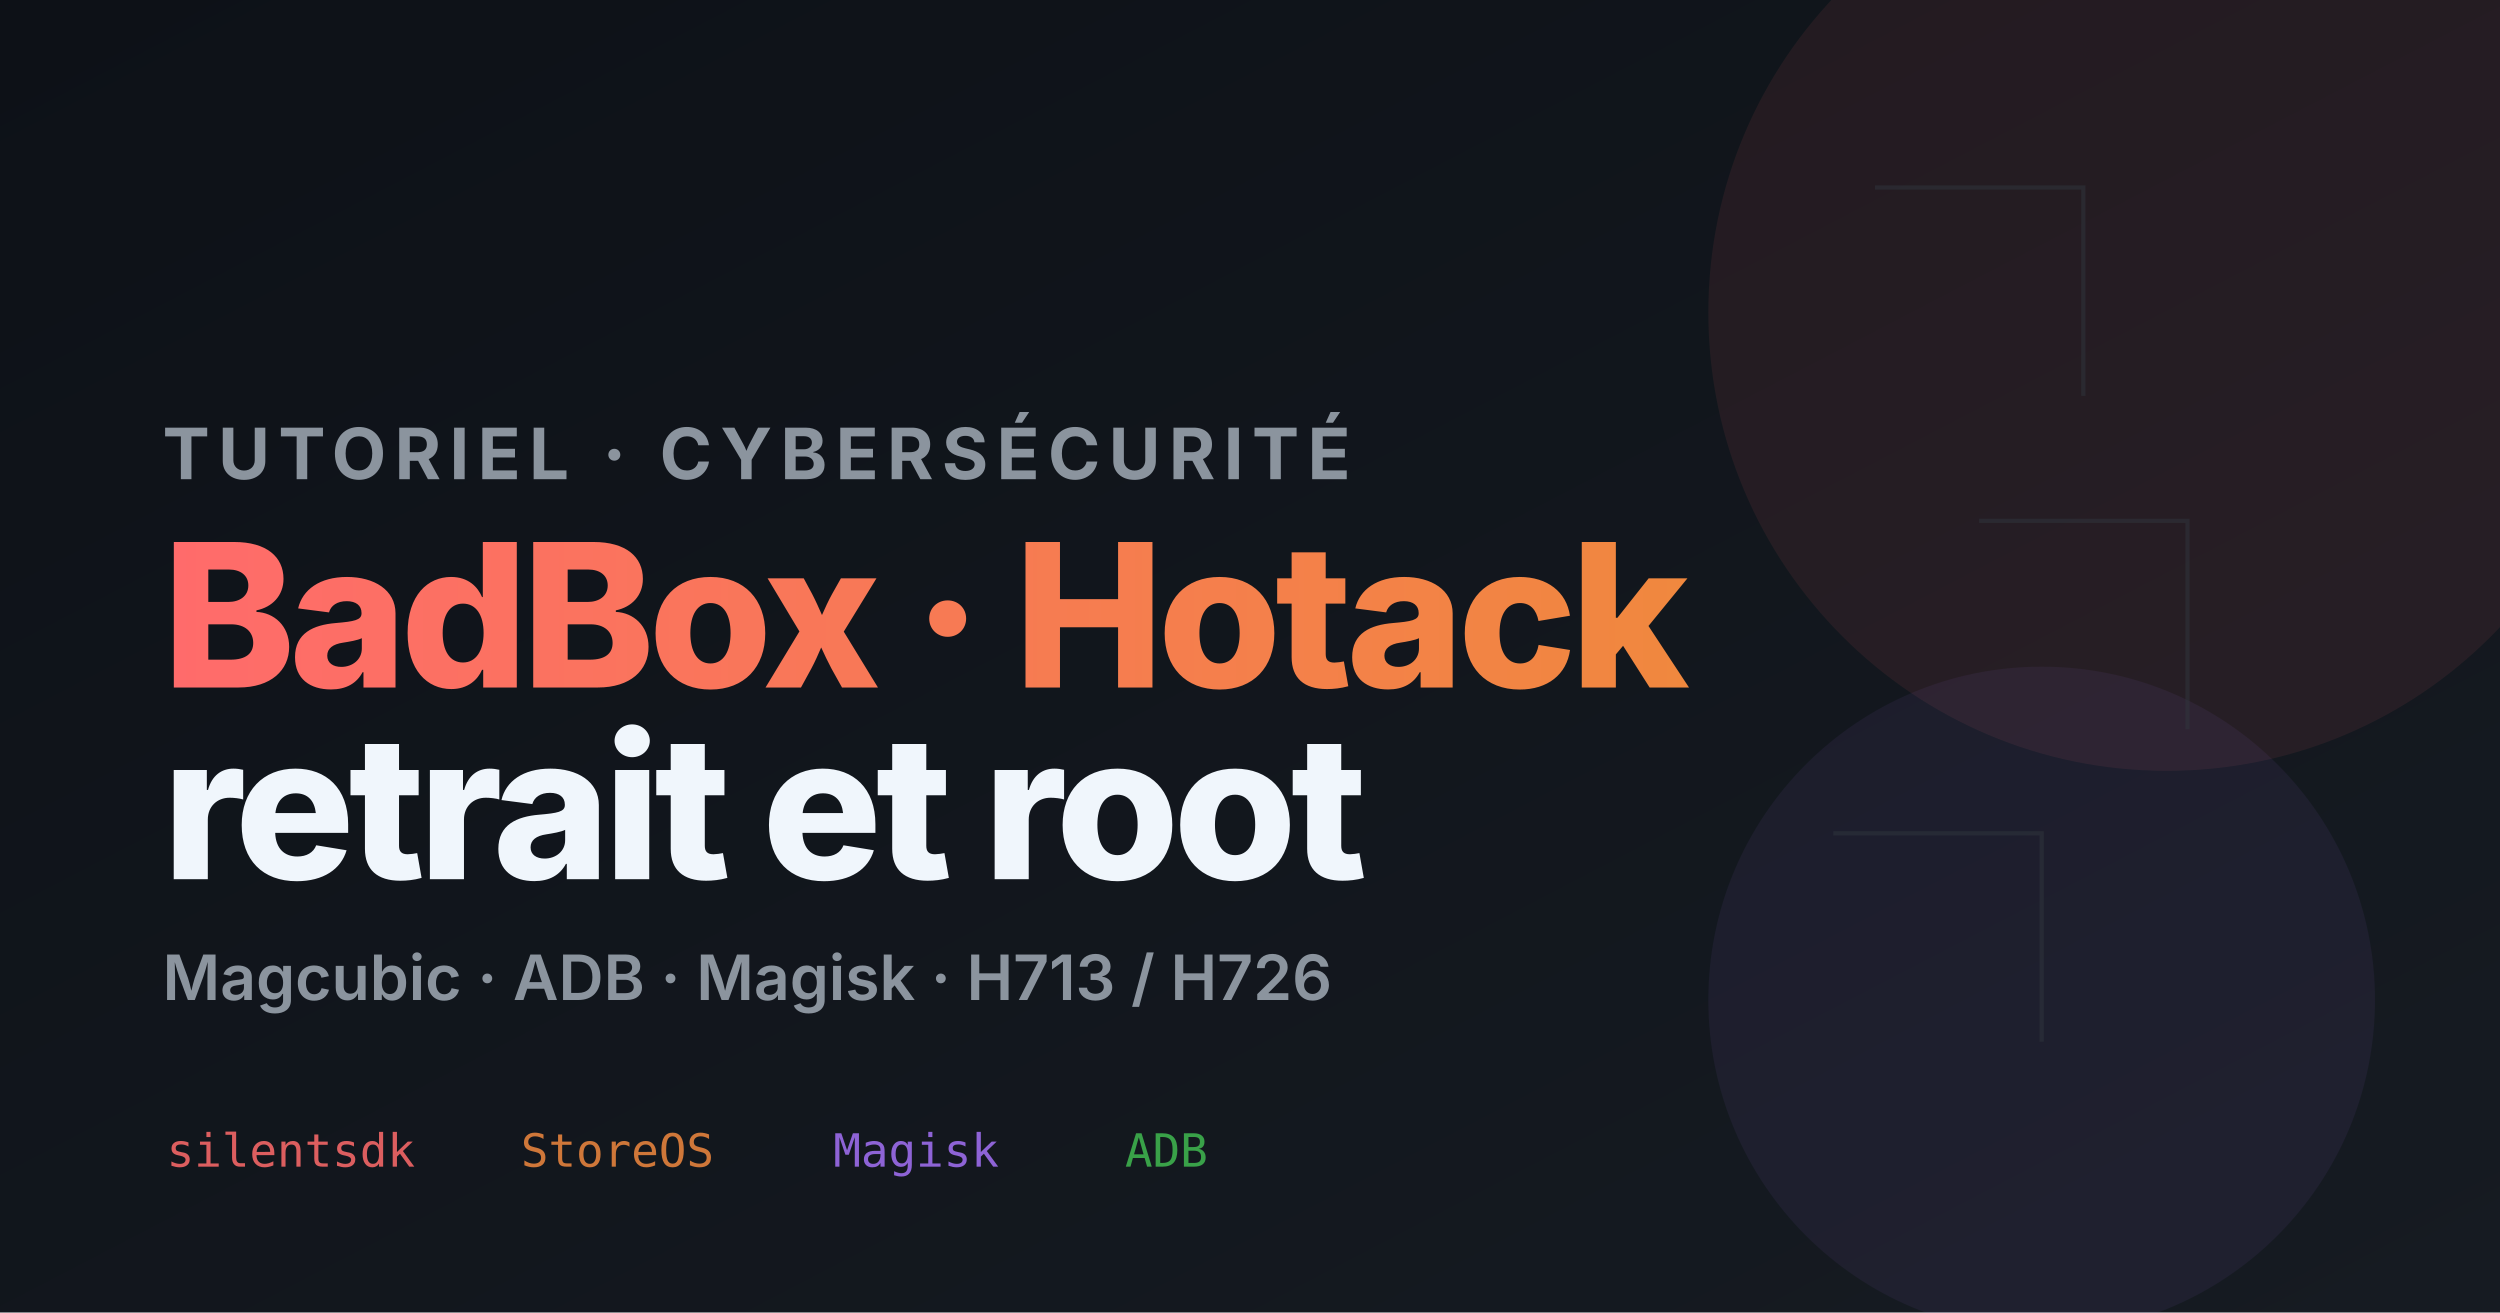
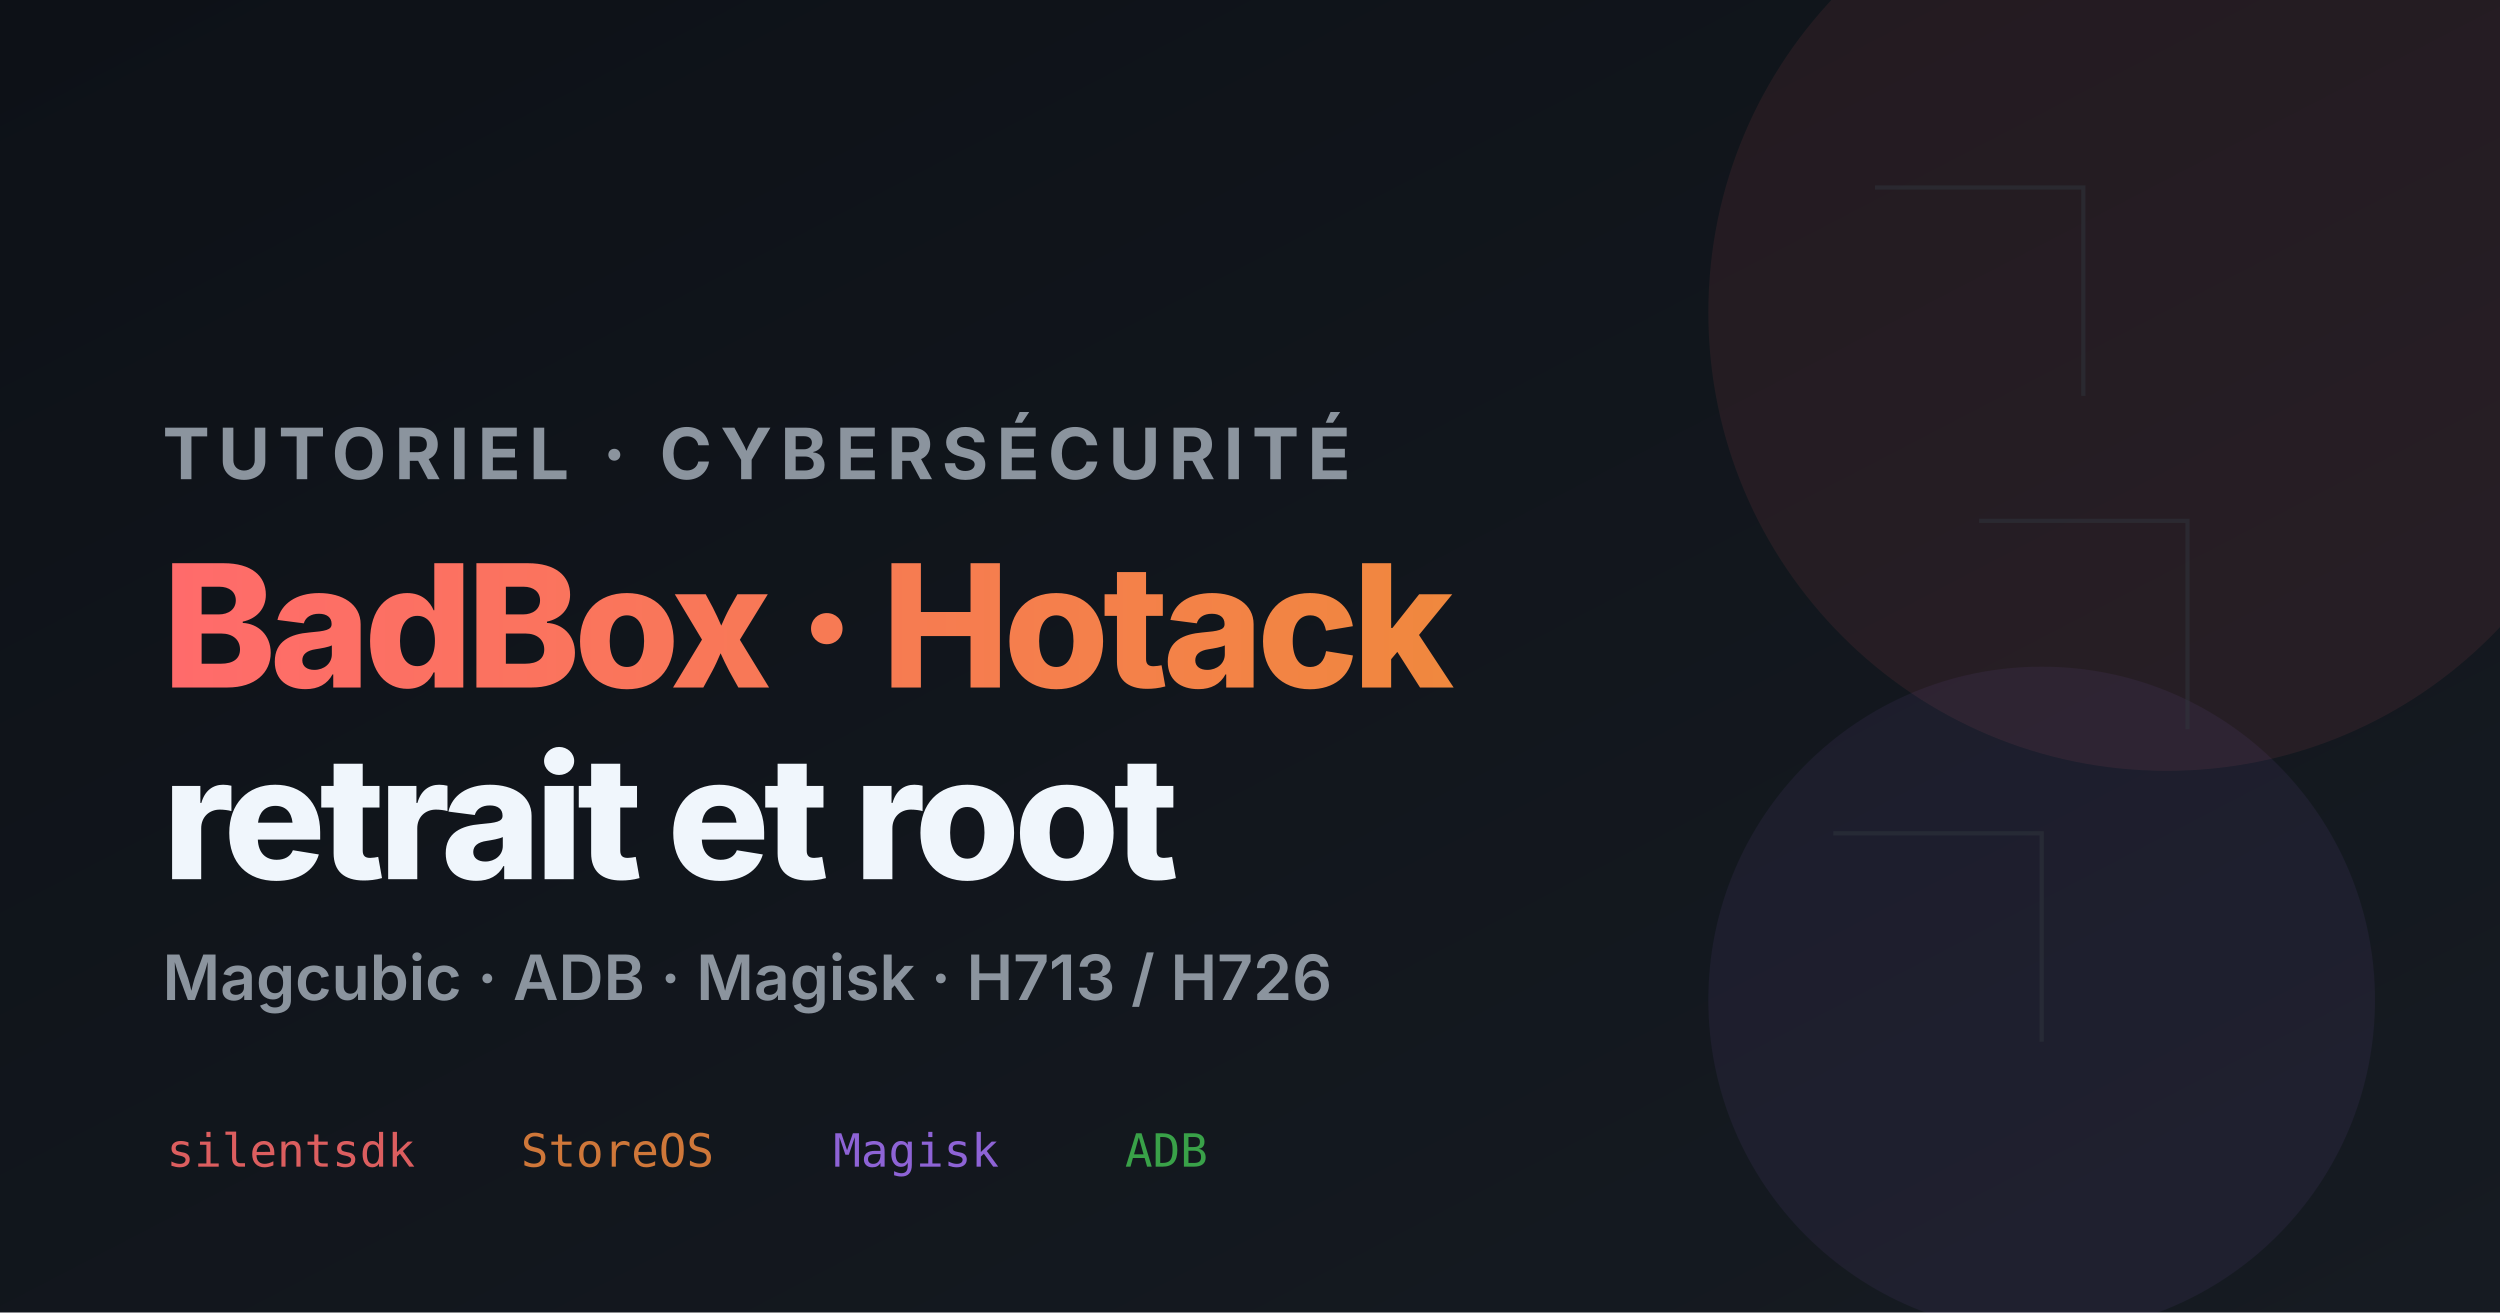
<svg xmlns="http://www.w3.org/2000/svg" width="1200" height="630" aria-label="BadBox Hotack : retrait et root" role="img" viewBox="0 0 1200 630">
  <defs>
    <linearGradient id="bg" x1="0" x2="1" y1="0" y2="1">
      <stop offset="0%" stop-color="#0d1117" />
      <stop offset="100%" stop-color="#161b22" />
    </linearGradient>
    <linearGradient id="title" x1="0" x2="1" y1="0" y2="0">
      <stop offset="0%" stop-color="#ff6b6b" />
      <stop offset="100%" stop-color="#f0883e" />
    </linearGradient>
  </defs>
  <rect width="1200" height="630" fill="url(#bg)" />
  <circle cx="1040" cy="150" r="220" fill="#ff6b6b" opacity=".08" />
  <circle cx="980" cy="480" r="160" fill="#a371f7" opacity=".07" />
  <g fill="none" stroke="#30363d" stroke-width="2" opacity=".5">
    <path d="M 900 90 L 1000 90 L 1000 190" />
    <path d="M 950 250 L 1050 250 L 1050 350" />
    <path d="M 880 400 L 980 400 L 980 500" />
  </g>
  <text x="78" y="230" fill="#8b949e" font-family="'Inter',system-ui,-apple-system,'Segoe UI',Roboto,sans-serif" font-size="34" font-weight="700" letter-spacing="4">TUTORIEL · CYBERSÉCURITÉ</text>
-   <text x="78" y="330" fill="url(#title)" font-family="'Inter',system-ui,-apple-system,'Segoe UI',Roboto,sans-serif" font-size="96" font-weight="800" letter-spacing="-3">BadBox · Hotack</text>
-   <text x="78" y="422" fill="#f0f6fc" font-family="'Inter',system-ui,-apple-system,'Segoe UI',Roboto,sans-serif" font-size="96" font-weight="800" letter-spacing="-3">retrait et root</text>
+   <text x="78" y="330" fill="url(#title)" font-family="'Inter',system-ui,-apple-system,'Segoe UI',Roboto,sans-serif" font-size="82" font-weight="800" letter-spacing="-3">BadBox · Hotack</text>
+   <text x="78" y="422" fill="#f0f6fc" font-family="'Inter',system-ui,-apple-system,'Segoe UI',Roboto,sans-serif" font-size="82" font-weight="800" letter-spacing="-3">retrait et root</text>
  <text x="78" y="480" fill="#8b949e" font-family="'Inter',system-ui,-apple-system,'Segoe UI',Roboto,sans-serif" font-size="30" font-weight="600">Magcubic · ADB · Magisk · H713 / H726</text>
  <g fill="#58a6ff" font-family="'JetBrains Mono','Fira Code',monospace" font-size="22" opacity=".85">
    <text x="80" y="560" fill="#ff6b6b">silentsdk</text>
    <text x="250" y="560" fill="#f0883e">StoreOS</text>
    <text x="400" y="560" fill="#a371f7">Magisk</text>
    <text x="540" y="560" fill="#3fb950">ADB</text>
  </g>
</svg>
